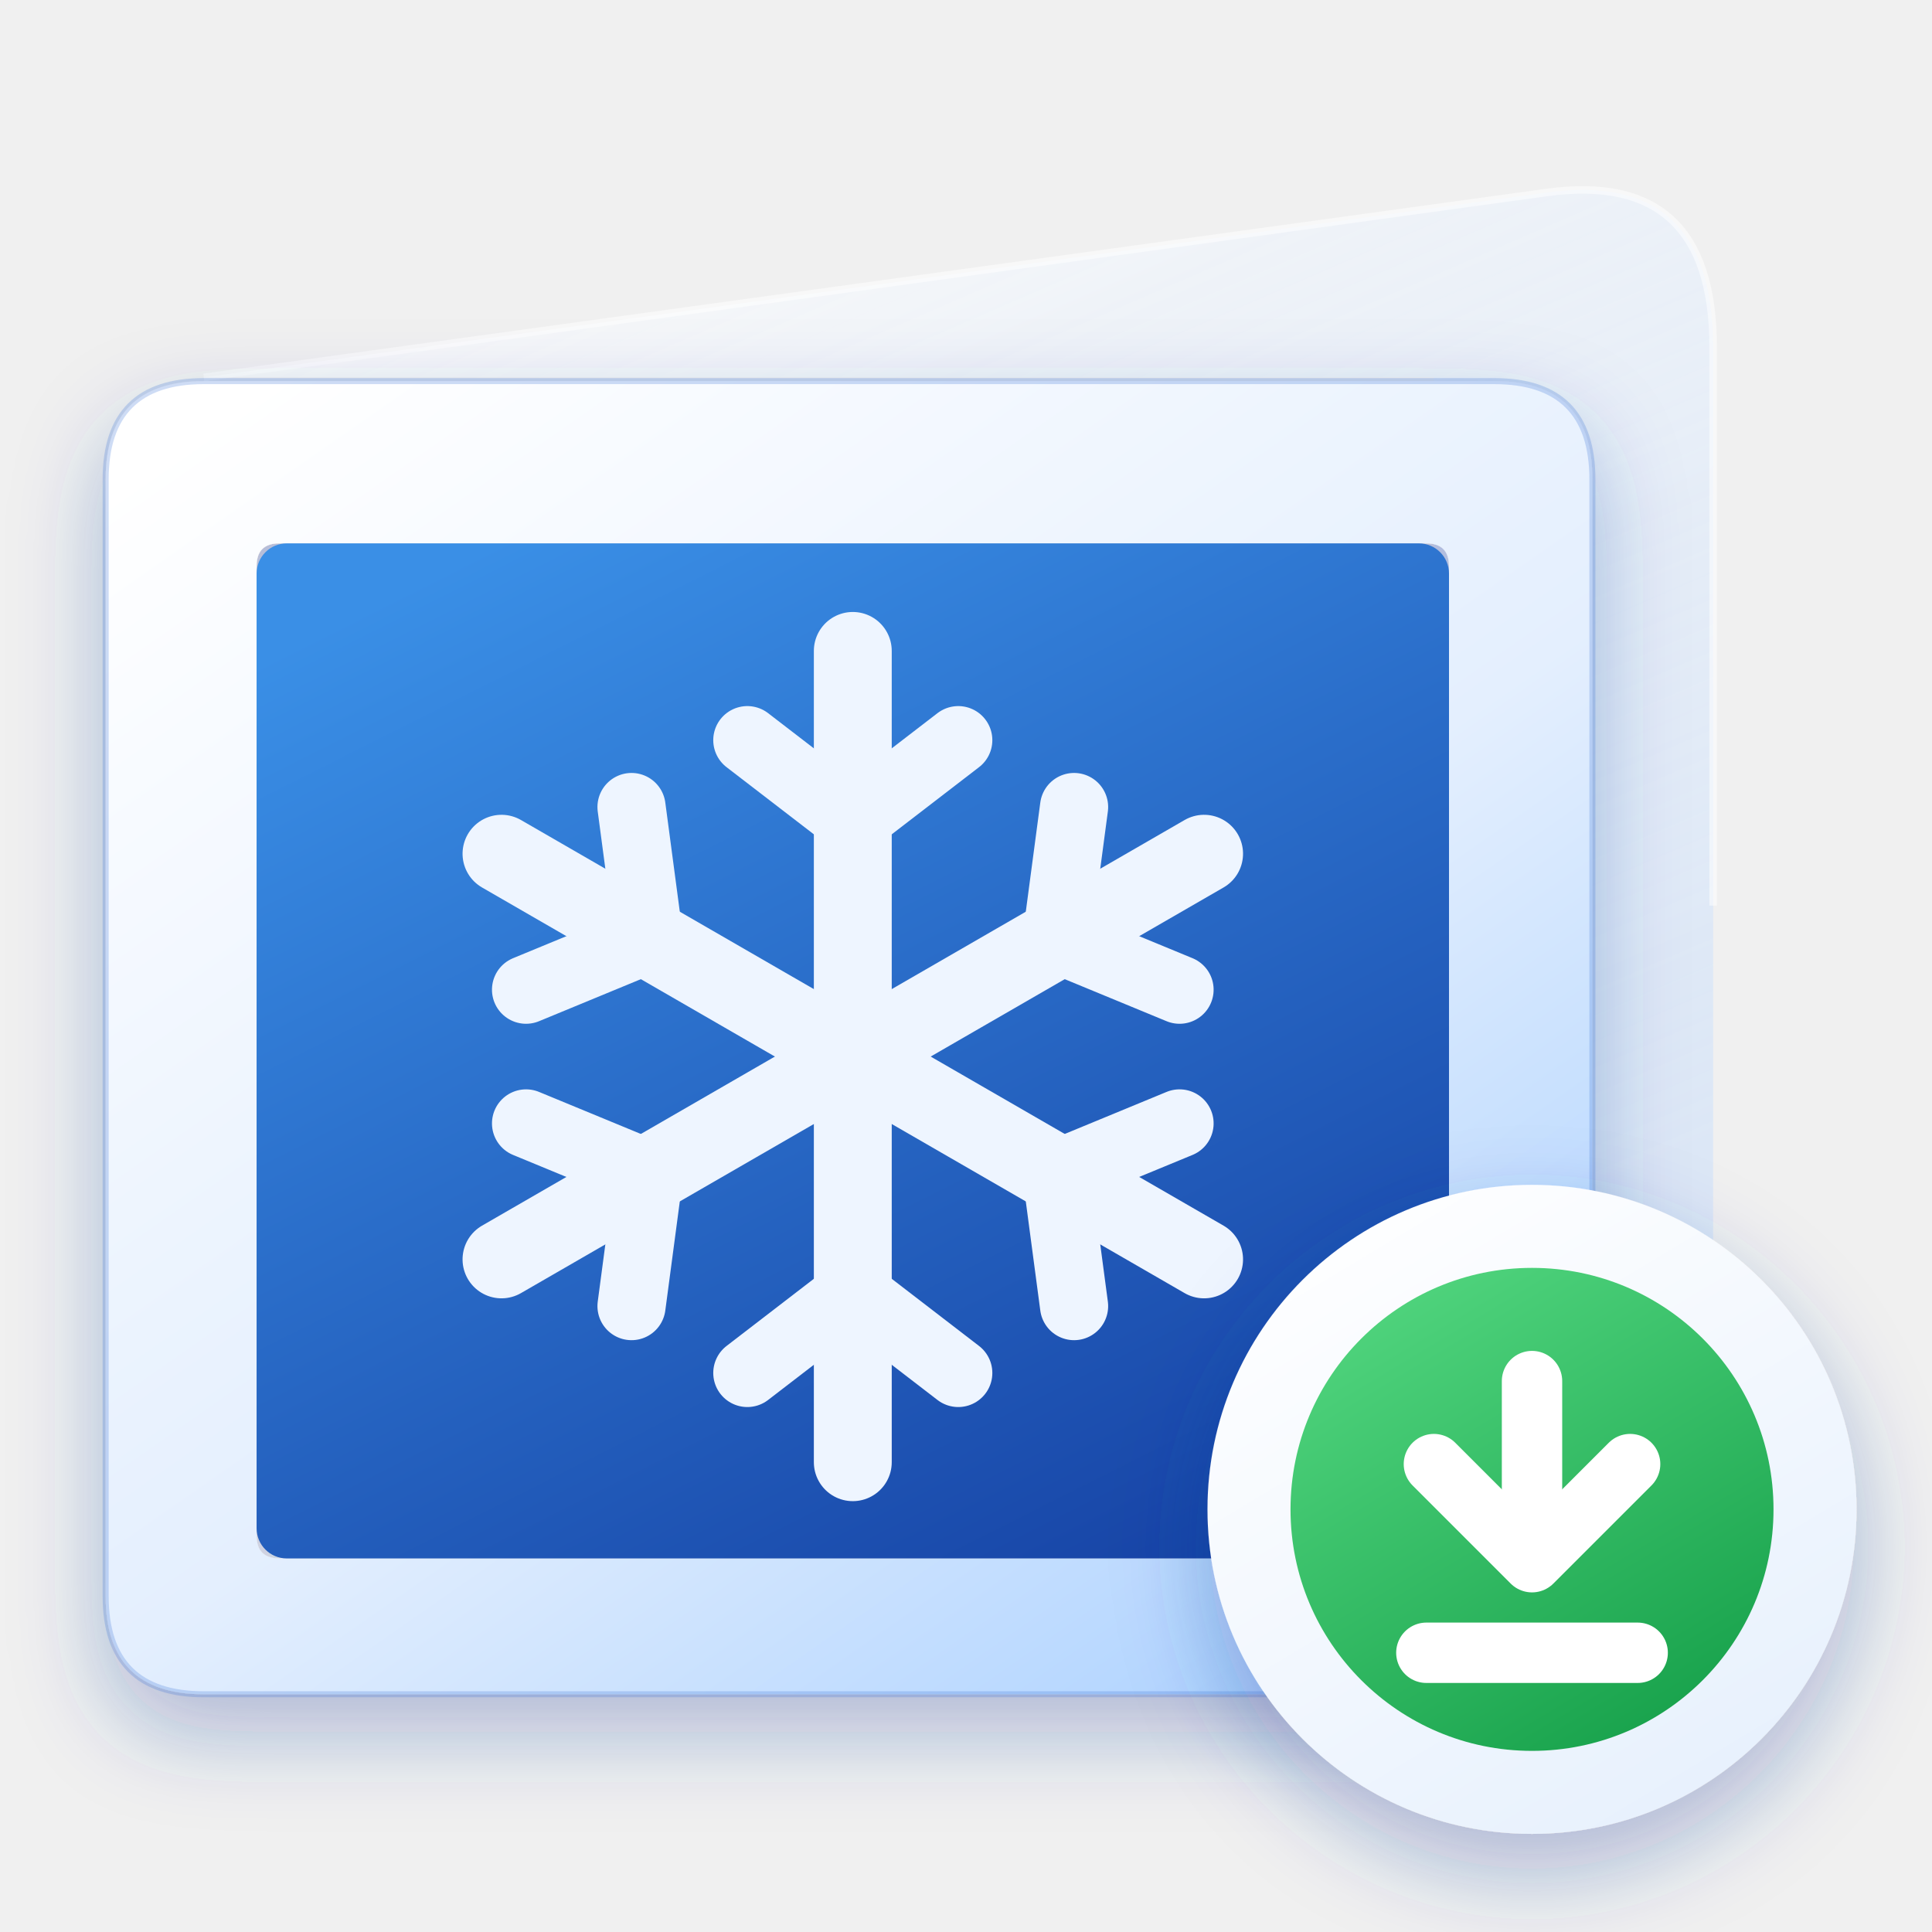
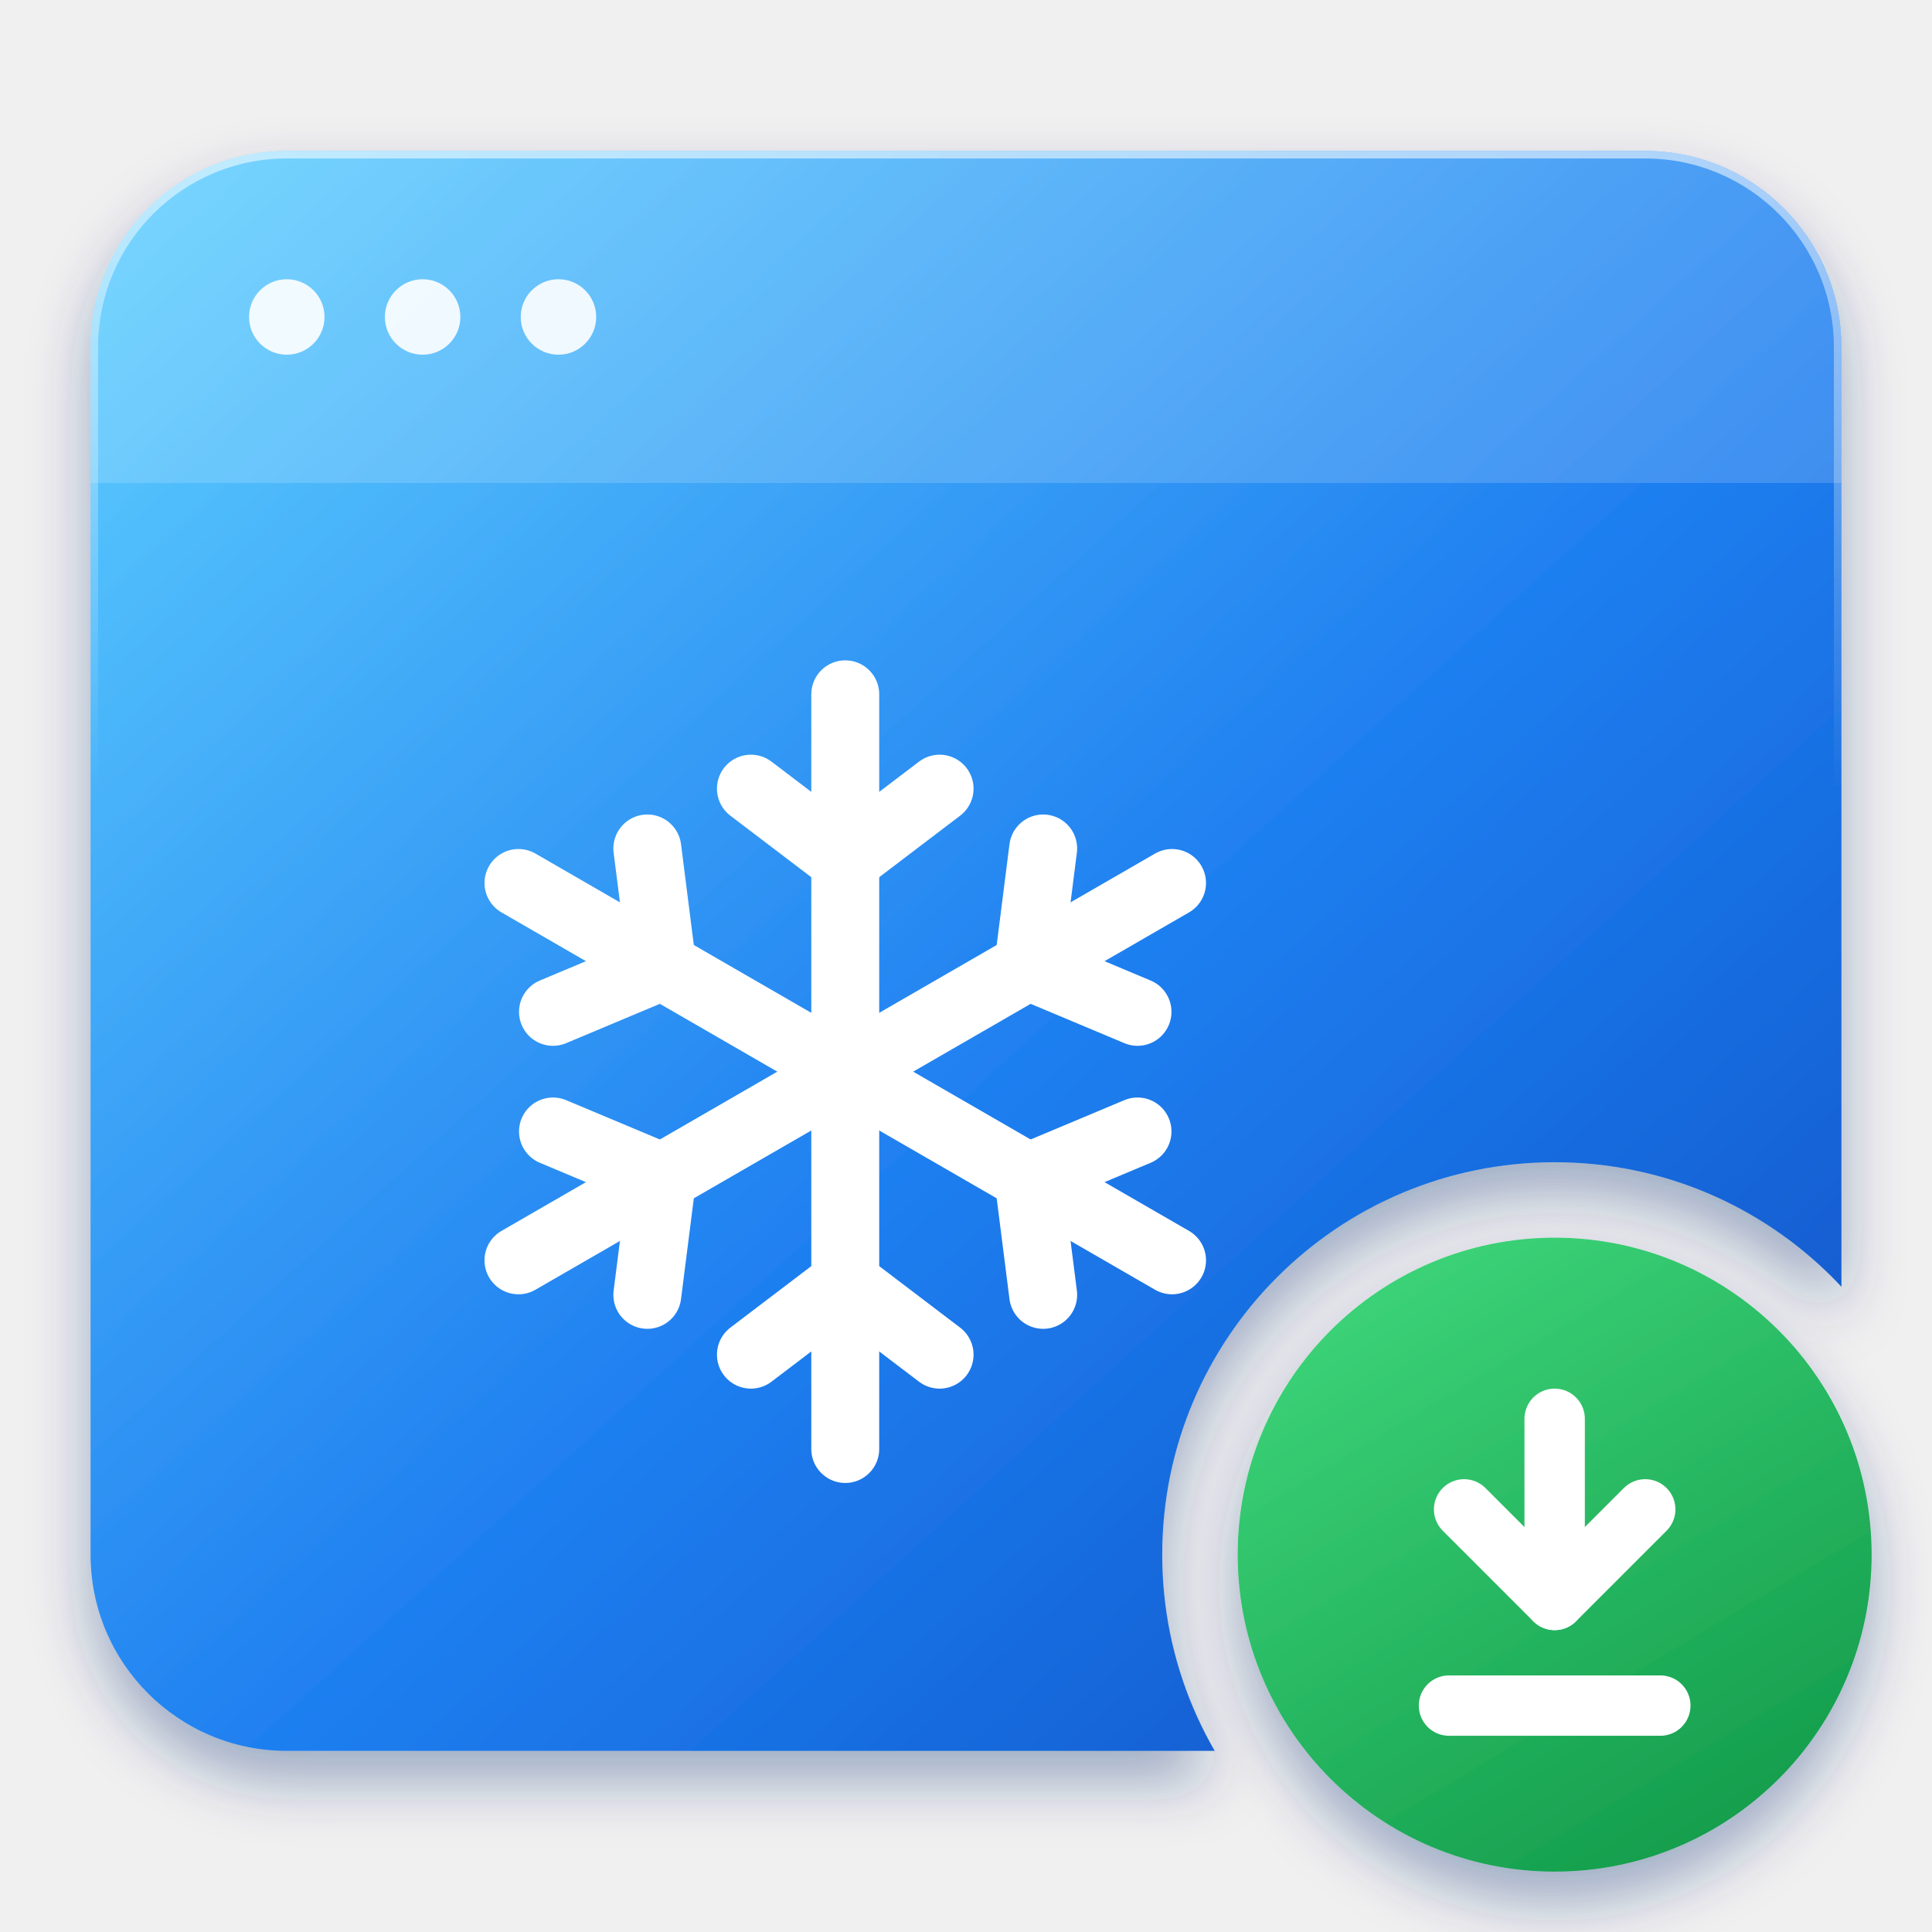
- <svg xmlns="http://www.w3.org/2000/svg" viewBox="0 0 256 256" width="256" height="256" aria-label="WinFreezeTrace icon">
+ <svg xmlns="http://www.w3.org/2000/svg" viewBox="0 0 256 256" width="256" height="256" aria-label="WinFreezeTrace setup icon">
  <defs>
-     <linearGradient id="c" x1=".1" y1="0" x2=".9" y2="1">
-       <stop offset="0" stop-color="#fff" />
-       <stop offset=".55" stop-color="#e4effe" />
-       <stop offset="1" stop-color="#a9d0ff" />
+     <linearGradient id="bg" x1="0" y1="0" x2="1" y2="1">
+       <stop offset="0" stop-color="#5fd0ff" />
+       <stop offset=".55" stop-color="#1f7ff0" />
+       <stop offset="1" stop-color="#0b4fc4" />
    </linearGradient>
-     <linearGradient id="d" x1=".2" y1="0" x2=".8" y2="1">
-       <stop offset="0" stop-color="#3a8fe6" />
-       <stop offset="1" stop-color="#1744a6" />
+     <linearGradient id="rim" x1="0" y1="0" x2="0" y2="1">
+       <stop offset="0" stop-color="#fff" stop-opacity=".55" />
+       <stop offset=".4" stop-color="#fff" stop-opacity="0" />
    </linearGradient>
-     <linearGradient id="a" x1=".2" y1="0" x2=".8" y2="1">
-       <stop offset="0" stop-color="#fff" stop-opacity=".62" />
-       <stop offset="1" stop-color="#bfdaff" stop-opacity=".4" />
+     <linearGradient id="grn" x1=".2" y1="0" x2=".8" y2="1">
+       <stop offset="0" stop-color="#3ed67a" />
+       <stop offset="1" stop-color="#129a4a" />
    </linearGradient>
-     <linearGradient id="f" x1=".2" y1="0" x2=".8" y2="1">
-       <stop offset="0" stop-color="#fff" />
-       <stop offset="1" stop-color="#e6f0fd" />
-     </linearGradient>
-     <linearGradient id="g" x1=".2" y1="0" x2=".8" y2="1">
-       <stop offset="0" stop-color="#ff7f8b" />
-       <stop offset="1" stop-color="#f0475f" />
-     </linearGradient>
-     <filter id="b" x="-20%" y="-20%" width="140%" height="150%">
-       <feDropShadow dx="0" dy="5" stdDeviation="6" flood-color="#143c9e" flood-opacity=".32" />
+     <mask id="cut" maskUnits="userSpaceOnUse" x="0" y="0" width="256" height="256">
+       <rect width="256" height="256" fill="#fff" />
+       <circle cx="206" cy="206" r="52" fill="#000" />
+     </mask>
+     <filter id="sh" x="-10%" y="-10%" width="120%" height="125%">
+       <feDropShadow dx="0" dy="4" stdDeviation="4" flood-color="#052a73" flood-opacity=".35" />
    </filter>
-     <linearGradient id="ok" x1=".2" y1="0" x2=".8" y2="1">
-       <stop offset="0" stop-color="#52d67f" />
-       <stop offset="1" stop-color="#16a04a" />
-     </linearGradient>
  </defs>
-   <path d="m27 50 178-24.5q22-3 22 20.5v122h-37V50Z" fill="url(#a)" />
-   <path d="m27 50 178-24.5q22-3 22 20.5v74" fill="none" stroke="#fff" stroke-opacity=".5" />
-   <g filter="url(#b)">
-     <path fill-rule="evenodd" fill="url(#c)" d="M27 50.5h171q13 0 13 13v148q0 13-13 13H27q-13 0-13-13v-148q0-13 13-13M37 72q-3 0-3 3v128.5q0 3 3 3h152q3 0 3-3V75q0-3-3-3Z" />
+   <g filter="url(#sh)">
+     <g mask="url(#cut)">
+       <rect x="12" y="20" width="232" height="212" rx="26" fill="url(#bg)" />
+       <path d="M38 20H218a26 26 0 0 1 26 26V64H12V46a26 26 0 0 1 26-26Z" fill="#fff" fill-opacity=".16" />
+       <rect x="12.5" y="20.5" width="231" height="211" rx="25.5" fill="none" stroke="url(#rim)" />
+       <g fill="#fff" fill-opacity=".9">
+         <circle cx="38" cy="42" r="5" />
+         <circle cx="56" cy="42" r="5" />
+         <circle cx="74" cy="42" r="5" />
+       </g>
+     </g>
  </g>
-   <path fill="none" stroke="#3c74d8" stroke-opacity=".25" stroke-width=".8" d="M27 50.5h171q13 0 13 13v148q0 13-13 13H27q-13 0-13-13v-148q0-13 13-13Z" />
-   <rect x="34" y="72" width="158" height="134.5" rx="4" fill="url(#d)" />
-   <g transform="translate(113 140)scale(2.15)" stroke="#eef5ff" stroke-width="4.8" stroke-linecap="round" stroke-linejoin="round" fill="none">
-     <g id="e">
-       <path d="M0 0v-25" />
-       <path stroke-width="4.2" d="m-6.5-19.5 6.5 5 6.5-5" />
+   <g transform="translate(112 142)" stroke="#fff" stroke-width="9" stroke-linecap="round" stroke-linejoin="round" fill="none">
+     <g id="arm">
+       <path d="M0 0V-50" />
+       <path d="m-12.5-37.5 12.5 9.5 12.5-9.5" />
    </g>
-     <use href="#e" transform="rotate(60)" />
-     <use href="#e" transform="rotate(120)" />
-     <use href="#e" transform="rotate(180)" />
-     <use href="#e" transform="rotate(240)" />
-     <use href="#e" transform="rotate(300)" />
+     <use href="#arm" transform="rotate(60)" />
+     <use href="#arm" transform="rotate(120)" />
+     <use href="#arm" transform="rotate(180)" />
+     <use href="#arm" transform="rotate(240)" />
+     <use href="#arm" transform="rotate(300)" />
  </g>
-   <g filter="url(#b)">
-     <circle cx="203" cy="200" r="43" fill="url(#f)" />
+   <g filter="url(#sh)">
+     <circle cx="206" cy="206" r="42" fill="url(#grn)" />
  </g>
-   <circle cx="203" cy="200" r="32" fill="url(#ok)" />
-   <g fill="none" stroke="#fff" stroke-width="8" stroke-linecap="round" stroke-linejoin="round">
-     <path d="M203 183v22" />
-     <path d="m190 194 13 13 13-13" />
-     <path d="M189 219h28" />
+   <g transform="translate(206 206)" fill="none" stroke="#fff" stroke-width="8" stroke-linecap="round" stroke-linejoin="round">
+     <path d="M0-18V6" />
+     <path d="m-12-6 12 12 12-12" />
+     <path d="M-14 20h28" />
  </g>
</svg>
